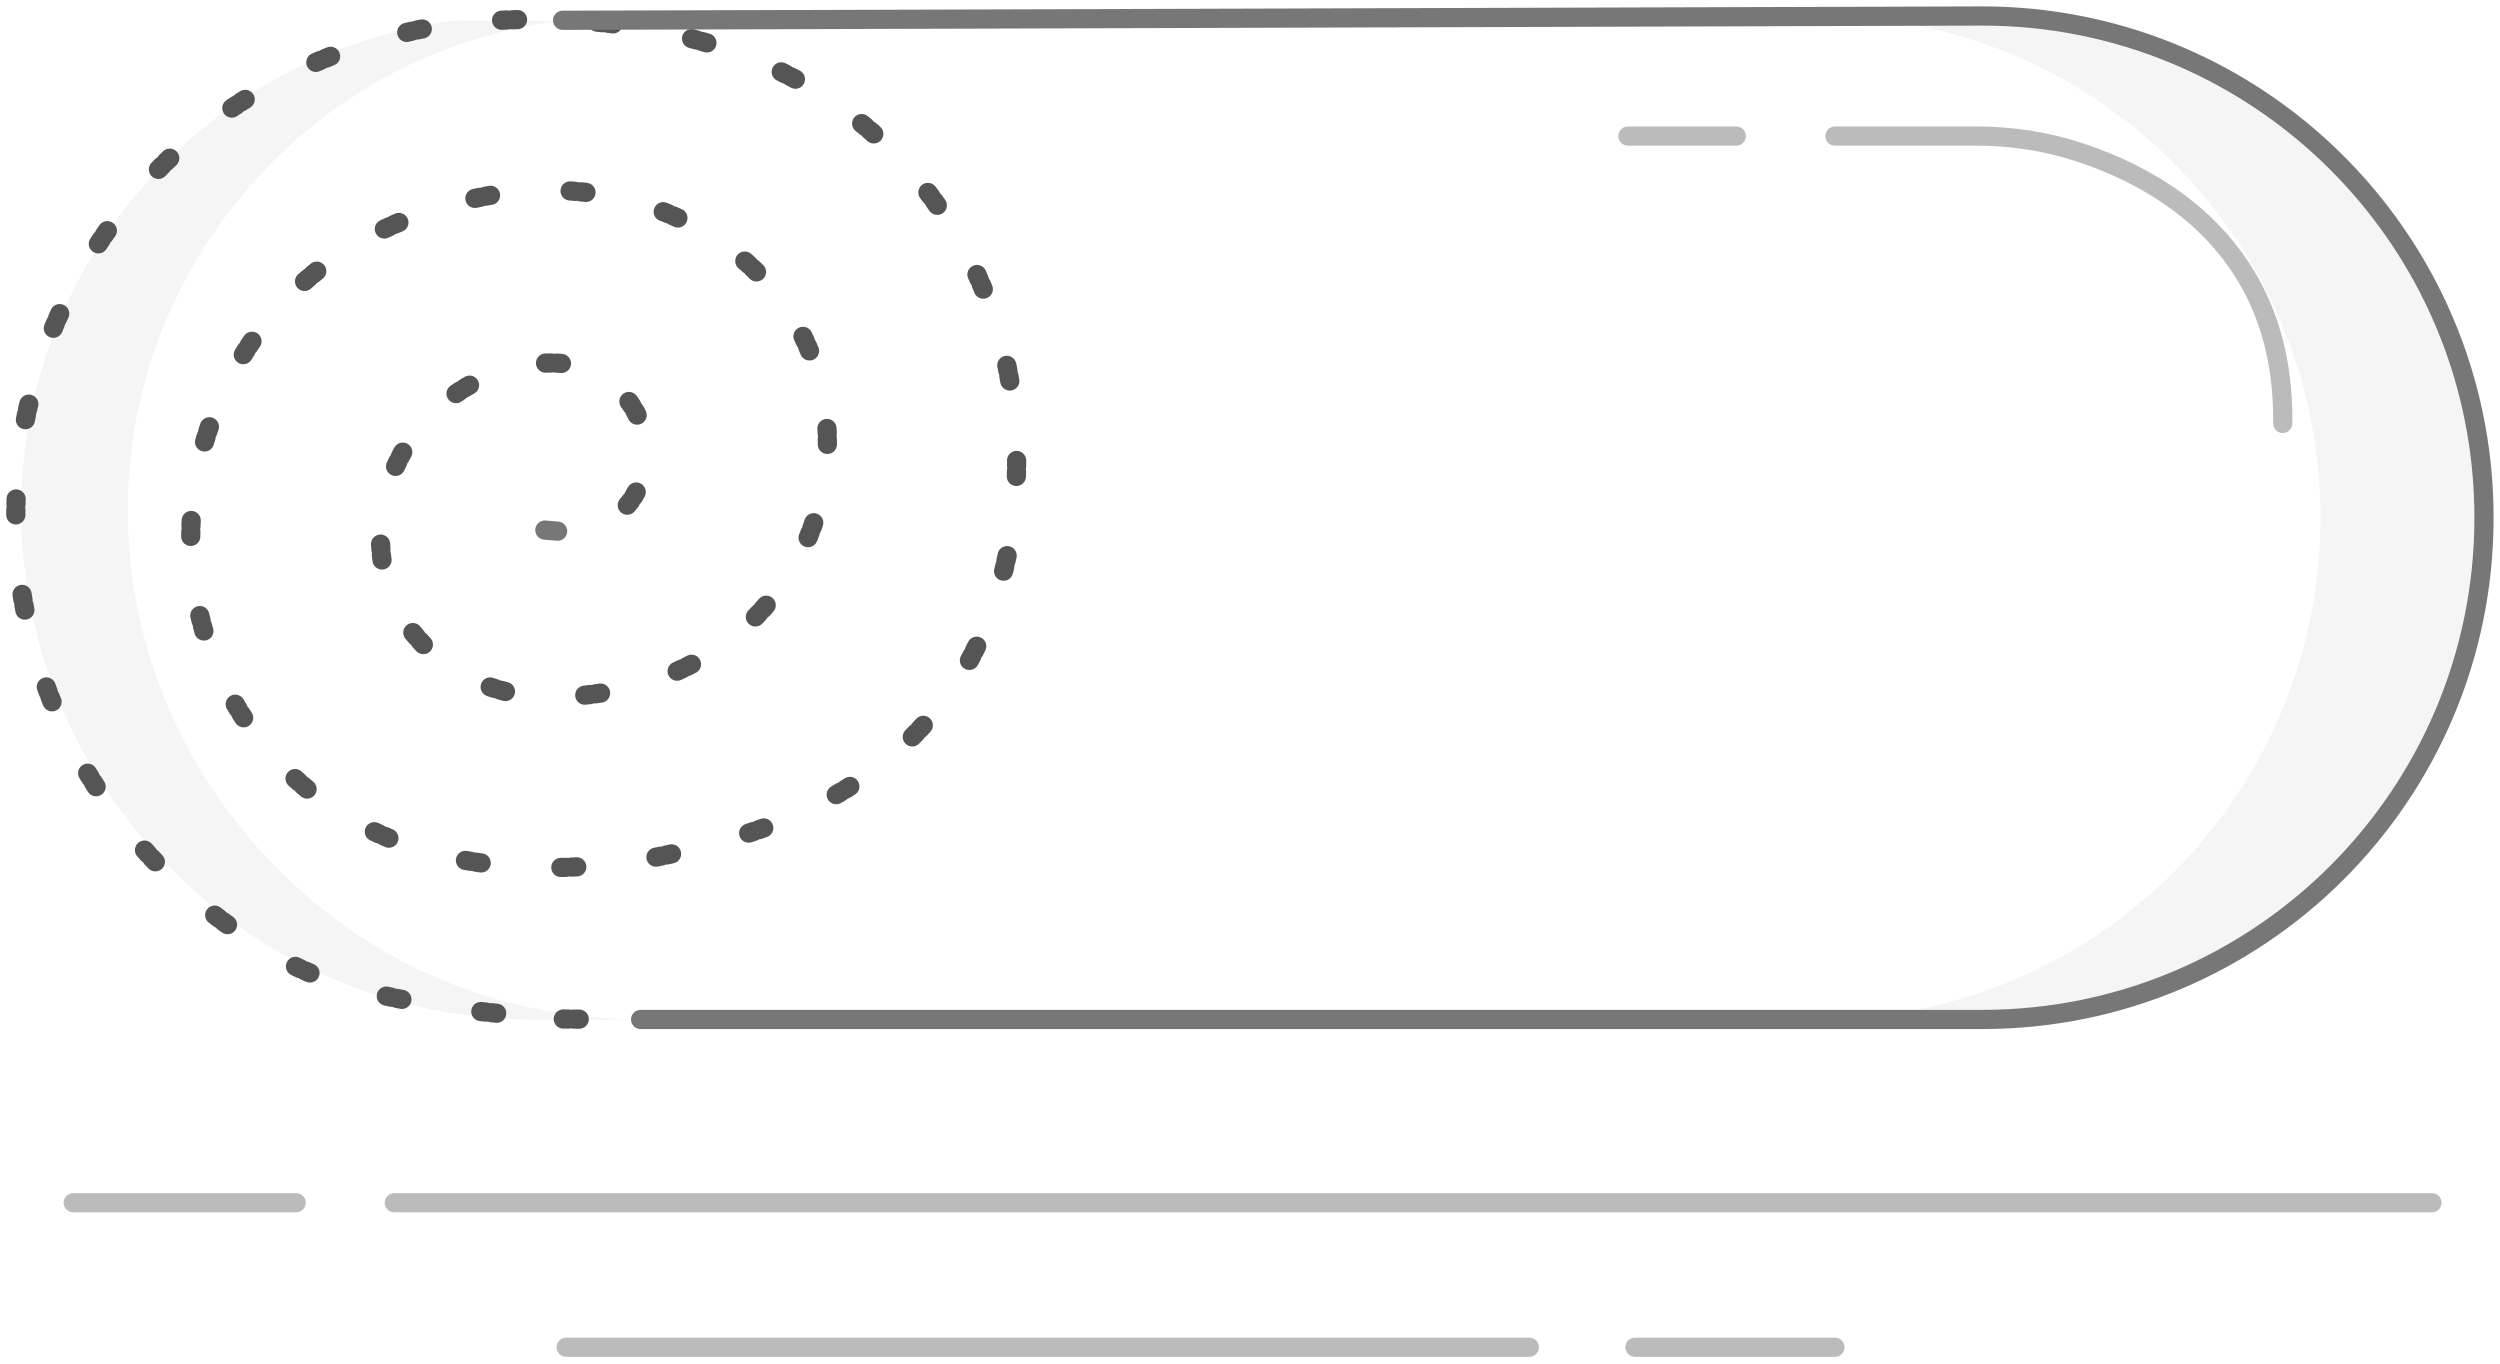
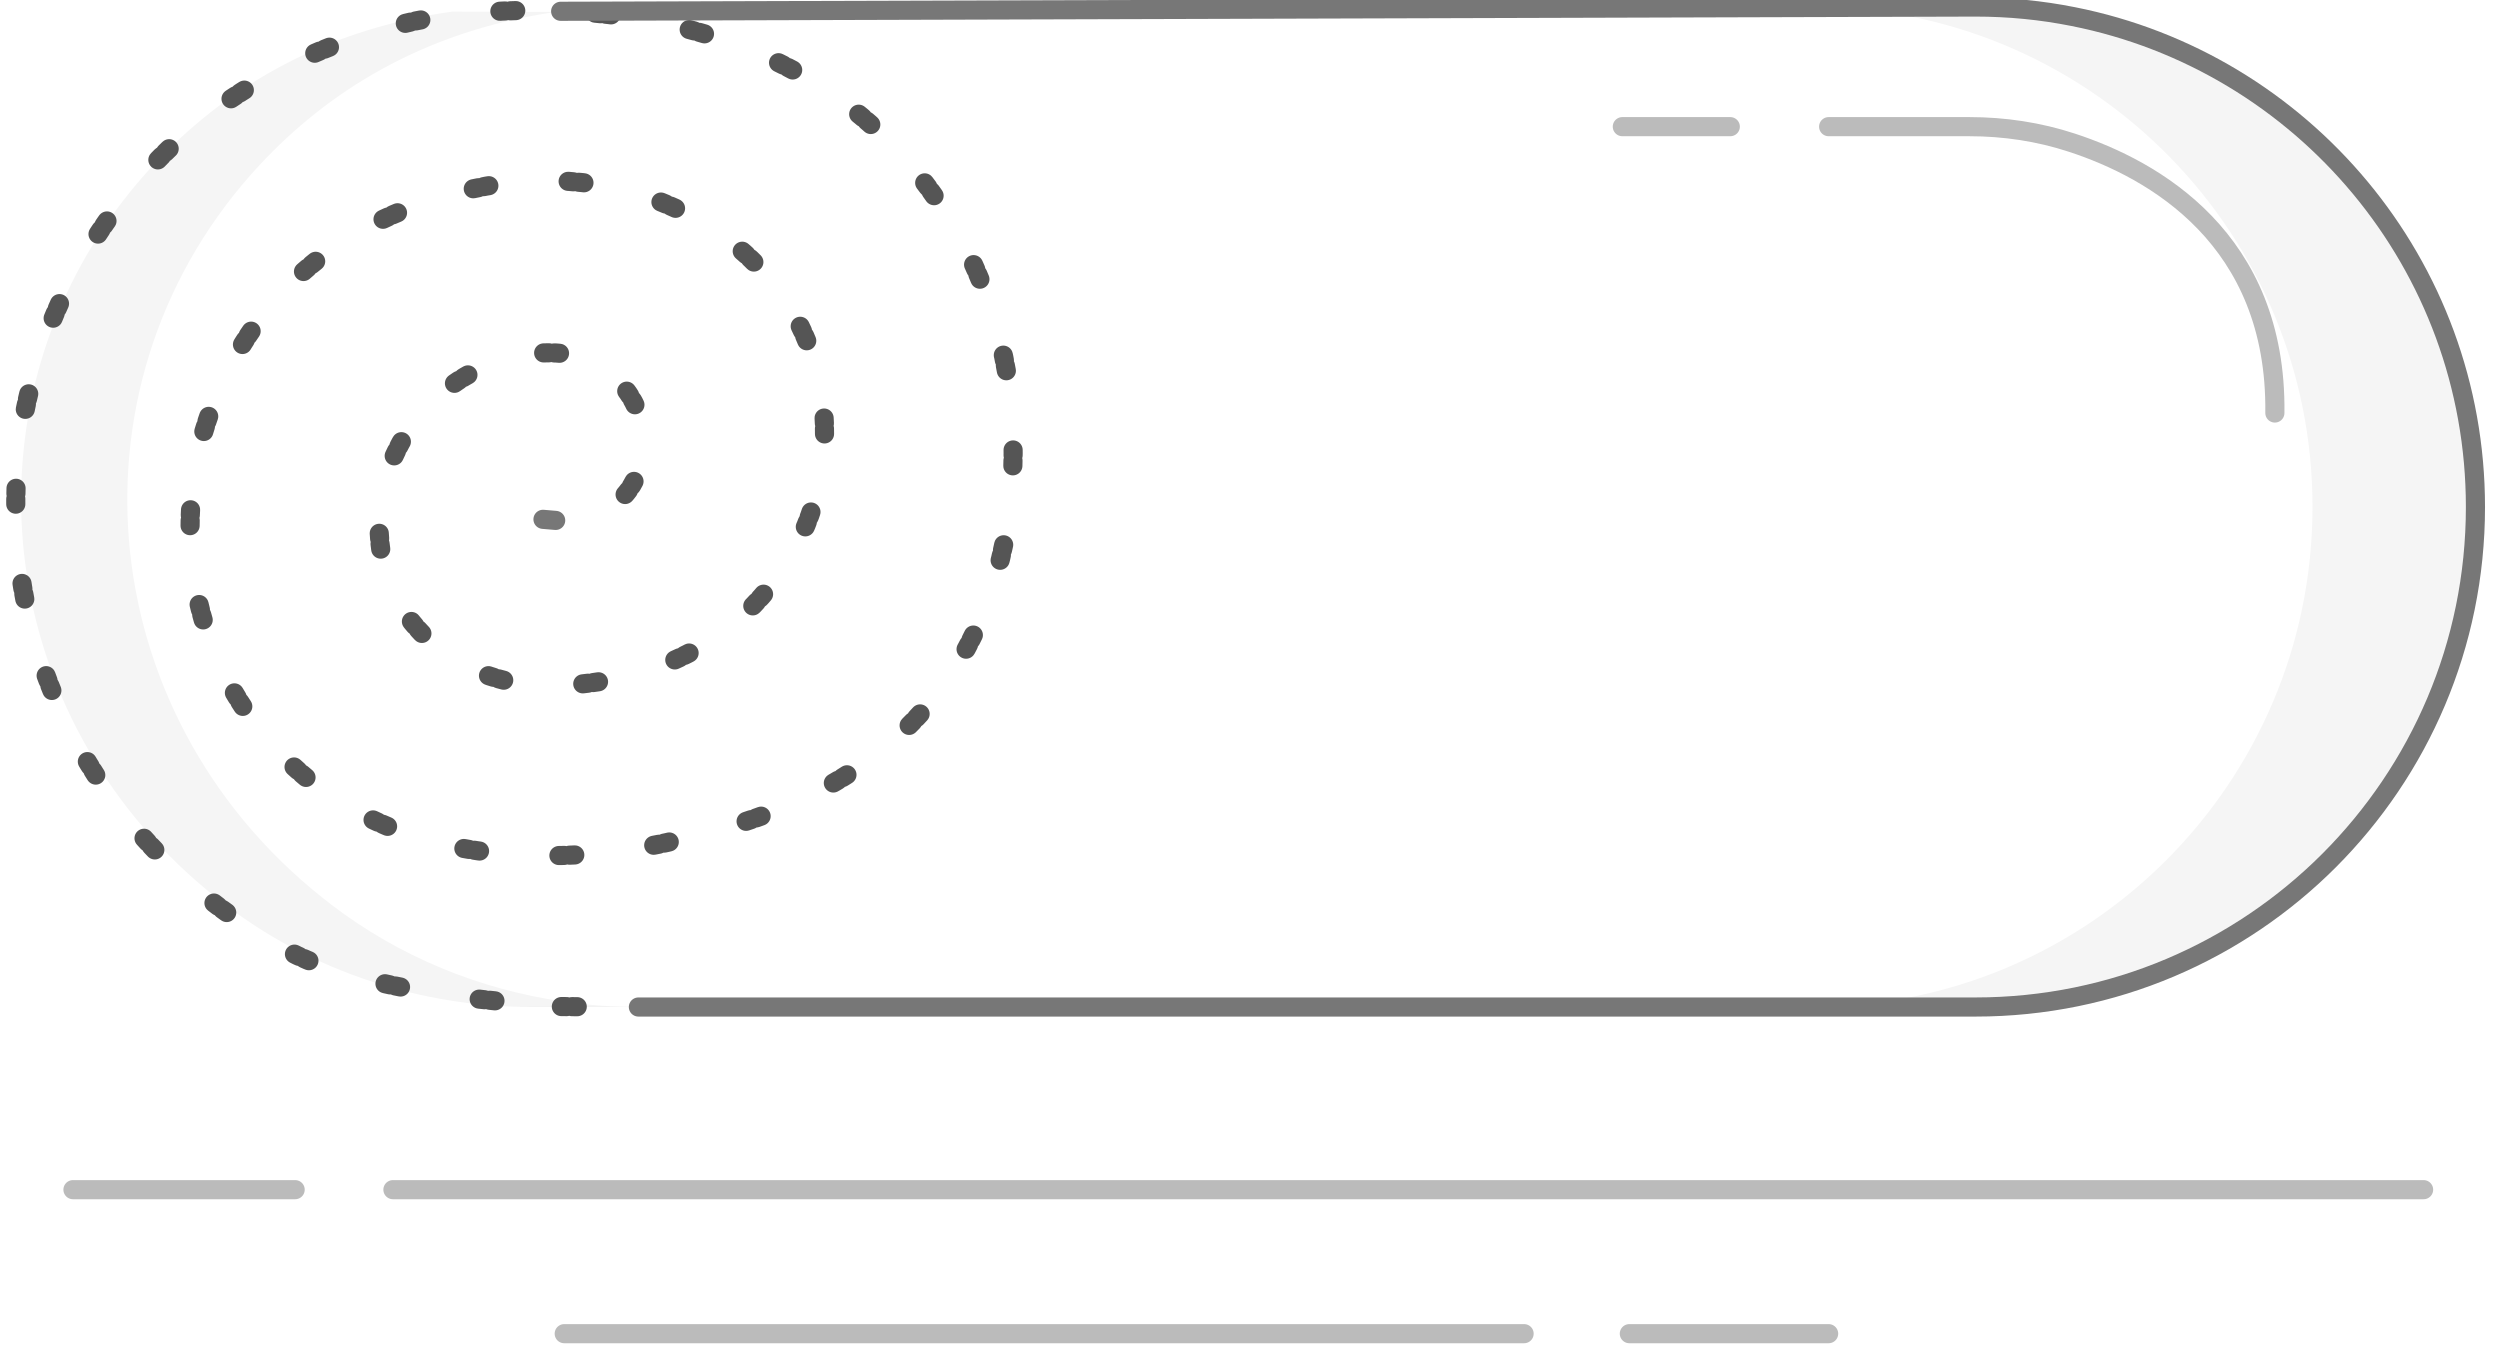
- <svg xmlns="http://www.w3.org/2000/svg" viewBox="0 0 390.651 213.02">
+ <svg xmlns="http://www.w3.org/2000/svg" viewBox="0 1.4 392 210.75">
  <path d="m 325.07,4 c -4.95,-0.99 -10.08,-1.5 -15.32,-1.5 L 87.92,3.17 h -0.01 l -1.33,0.19 c -0.01,0.01 -0.01,0.01 -0.02,0 -20.64,3.12 -35.34,12.66 -45.74,23.79 -31.26,33.47 -26.88,85.89 9.74,115.01 a 68.72,68.72 0 0 0 1.42,1.11 c 10.62,8.12 23.14,13.25 36.28,15.16 h 0.01 a 80.48,80.48 0 0 0 11.83,0.87 h -7.88 -5.98 -2.79 c -7.9,0 -15.73,-1.14 -23.21,-3.38 -0.01,0 -0.02,0 -0.03,-0.01 -8.94,-2.67 -17.38,-6.91 -24.88,-12.64 l -1.42,-1.11 C 0.49,115.58 -6.08,69.6 16.79,36.33 c 2.19,-3.19 4.65,-6.25 7.38,-9.18 10.56,-11.3 25.58,-20.98 46.75,-23.93 z" style="opacity:0.04" />
  <path d="m 388.15,80.9 c 0,21.65 -8.78,41.25 -22.96,55.44 -14.19,14.19 -33.79,22.96 -55.44,22.96 H 83.45 a 68.71,68.71 0 0 1 -2.03,-0.03 H 284.2 c 21.65,0 41.25,-8.77 55.44,-22.96 14.18,-14.19 22.96,-33.79 22.96,-55.44 0,-42.62 -34.01,-77.3 -76.38,-78.37 h 23.53 c 43.3,0 78.4,35.1 78.4,78.4 z" style="opacity:0.04" />
  <g style="fill:none" transform="translate(-60.69,-149.49)">
    <path style="stroke-width:3; stroke-linecap:round; stroke-miterlimit:4; stroke-dasharray:0.83,0.83,0.83,12.48; stroke-dashoffset:0; stroke:#555555" d="m 151.2,308.74 c -4.73,-0.022 -9.56,-0.11 -14.4,-0.28" />
    <path style="stroke-width:3; stroke-linecap:round; stroke-miterlimit:4; stroke-dasharray:0.83,0.83,0.83,12.48; stroke-dashoffset:0; stroke:#555555" d="m 138.3,307.82 c -12.91,-1.29 -25.08,-3.87 -32.44,-7.83 l -1.58,-0.87 c -40.79,-22.92 -53.45,-73.98 -27.91,-112 9.58,-14.24 24.88,-27.39 49.31,-32.91 0,0 1.98,-0.44 5.36,-0.86 14.6,-1.86 55.48,-3.61 77.51,30.28 7.41,11.39 11.14,24.79 11,38.37 -0.2,20.09 -7.85,49.96 -49.22,59.73 l -1.6,0.41 c -5.48,1.54 -44.06,11.18 -66.53,-15.82 -11.82,-14.2 -14.79,-33.76 -8.45,-51.11 5.06,-13.84 16.3,-29.17 41.04,-34.7 11.36,-2.54 23.33,-1.41 33.68,3.95 4.96,2.57 9.97,6.27 14.02,11.62 10.95,14.48 9.67,34.79 -2.4,48.36 -6.39,7.19 -16.46,13.41 -32.22,13.97 -7.13,0.26 -14.2,-2.06 -19.55,-6.79 -4.14,-3.66 -7.82,-9.13 -8.16,-17.09 -0.52,-12.46 7.67,-23.79 19.64,-27.28 2.54,-0.74 5.27,-1.16 8.09,-1.01 9.59,0.49 16.35,10.06 12.76,18.97 -0.97,2.42 -2.67,4.57 -5.5,5.82" />
    <path style="stroke-width:3; stroke-linecap:round; stroke-miterlimit:4; stroke-dasharray:none; stroke:#777777" d="m 147.82,232.49 -1.99,-0.17 m 2.77,-79.66 v 0 l 221.84,-0.67 c 5.24,0 10.37,0.51 15.32,1.5 35.97,7.12 63.08,38.84 63.08,76.9 0,21.65 -8.78,41.25 -22.96,55.44 -14.19,14.19 -33.79,22.96 -55.44,22.96 H 160.79" />
    <path d="m 347.42,170.75 h 22.07 c 5.45,0 10.88,0.81 16.06,2.51 12.81,4.19 32.18,15.05 31.84,42.39 M 315.07,170.75 H 332 M 106.97,337.43 H 72.13 m 368.58,0 H 122.3 m 193.87,22.58 h 31.25 m -198.26,0 h 150.51" style="stroke-width:3; stroke-linecap:round; stroke-miterlimit:4; stroke-dasharray:none; stroke:#BBBBBB" />
  </g>
</svg>
